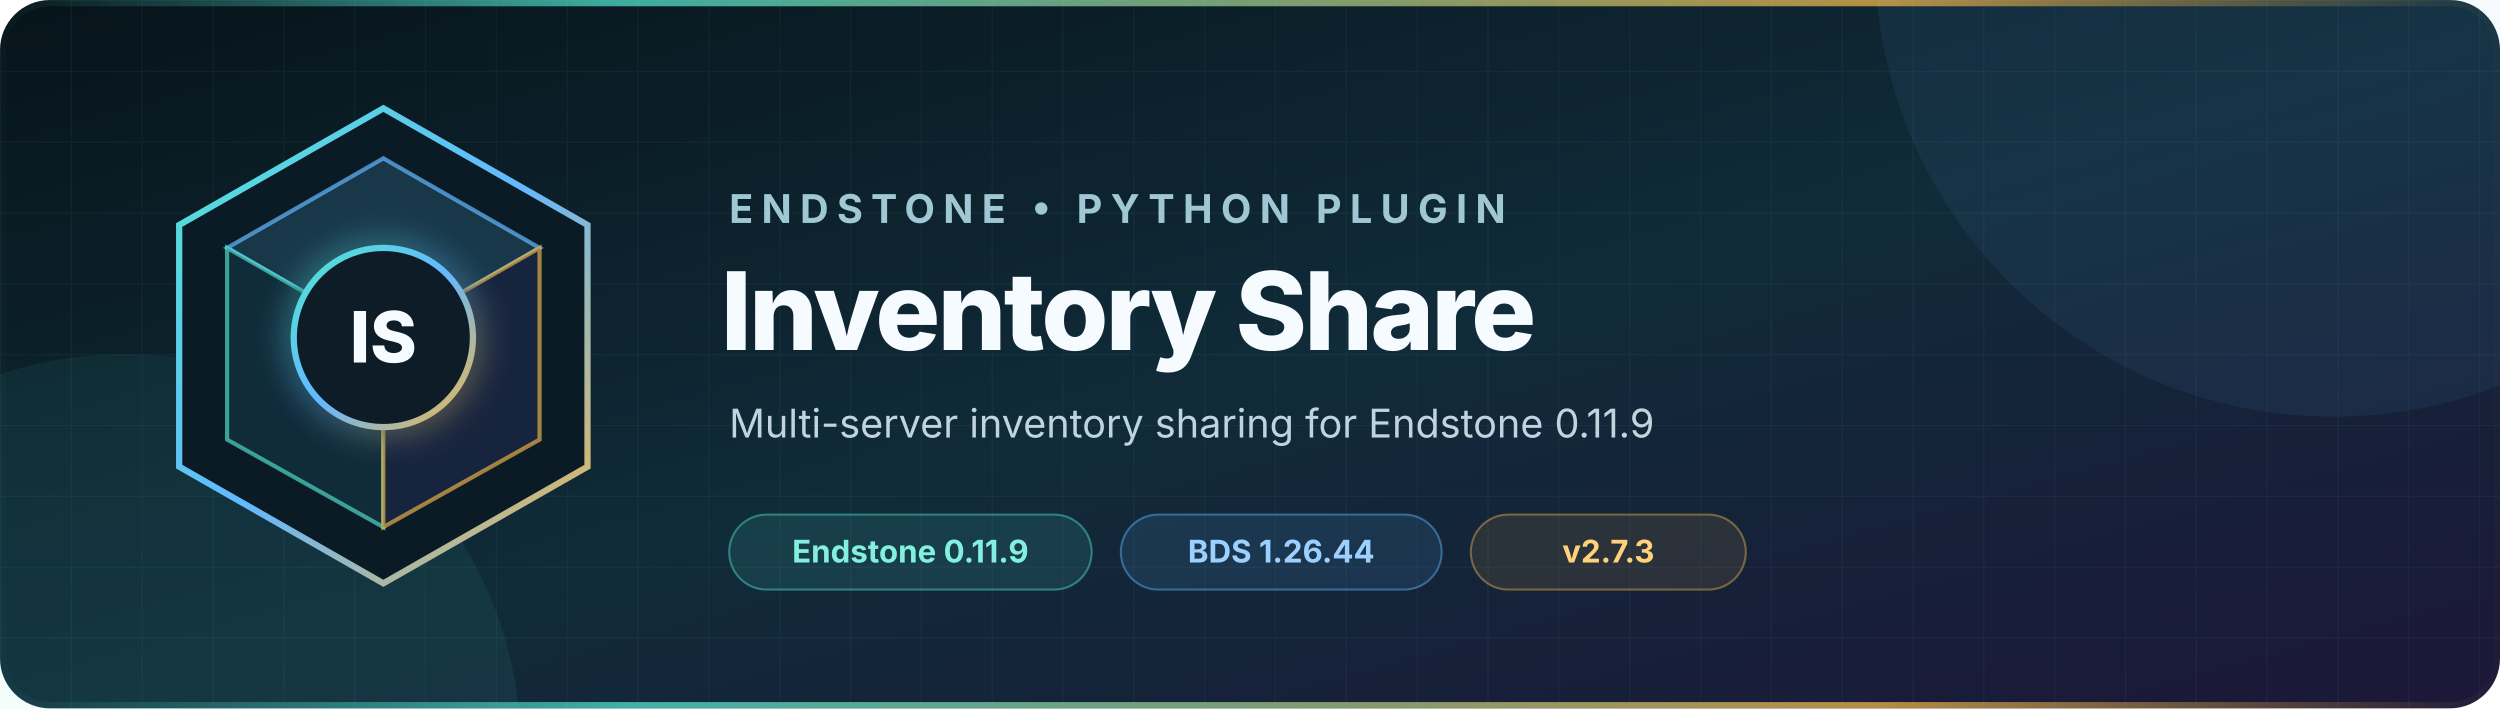
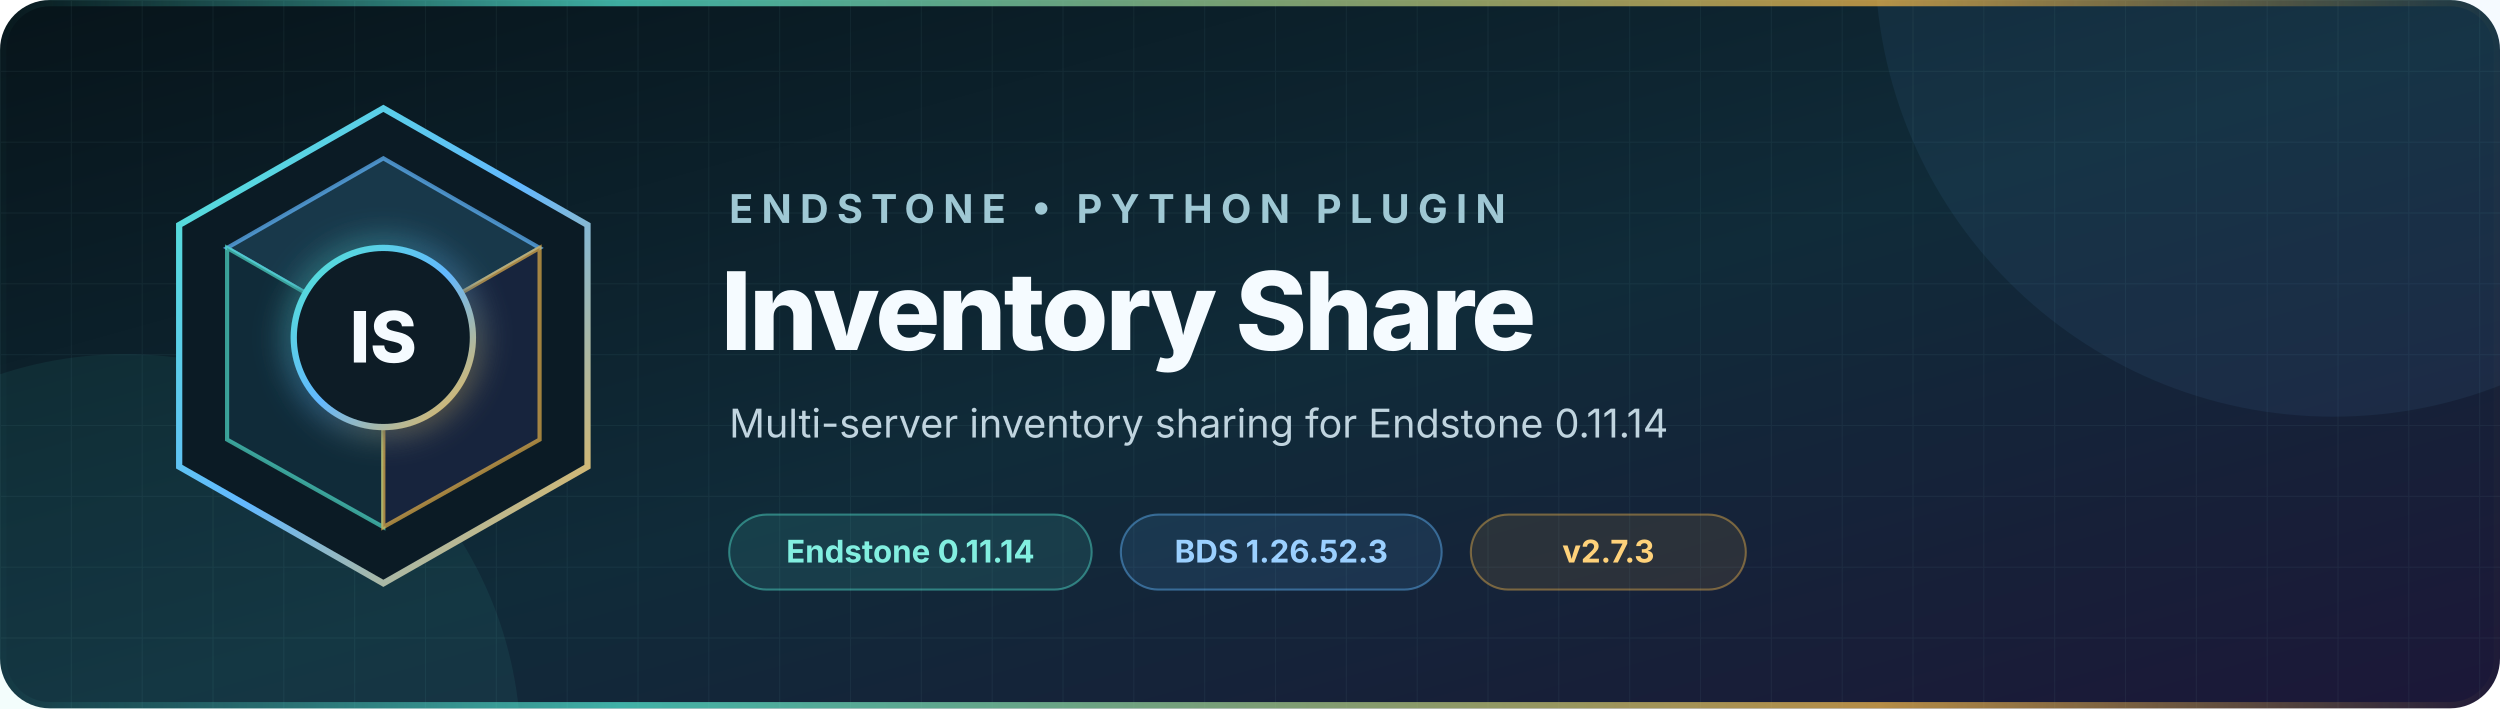
<svg xmlns="http://www.w3.org/2000/svg" width="1200" height="340" viewBox="0 0 1200 340" role="img" aria-labelledby="title description">
  <defs>
    <linearGradient id="background" x1="0" y1="0" x2="1" y2="1">
      <stop offset="0" stop-color="#07141a" />
      <stop offset="0.52" stop-color="#102b39" />
      <stop offset="1" stop-color="#1c1738" />
    </linearGradient>
    <linearGradient id="accent" x1="0" y1="0" x2="1" y2="1">
      <stop offset="0" stop-color="#52e5d1" />
      <stop offset="0.5" stop-color="#63b8ff" />
      <stop offset="1" stop-color="#f2b84b" />
    </linearGradient>
    <linearGradient id="rule" x1="0" y1="0" x2="1" y2="0">
      <stop offset="0" stop-color="#52e5d1" stop-opacity="0" />
      <stop offset="0.25" stop-color="#52e5d1" />
      <stop offset="0.75" stop-color="#f2b84b" />
      <stop offset="1" stop-color="#f2b84b" stop-opacity="0" />
    </linearGradient>
    <pattern id="grid" width="34" height="34" patternUnits="userSpaceOnUse">
      <path d="M34 0H0V34" fill="none" stroke="#9cdceb" stroke-opacity="0.055" />
    </pattern>
    <filter id="glow" x="-50%" y="-50%" width="200%" height="200%">
      <feGaussianBlur stdDeviation="8" result="blur" />
      <feMerge>
        <feMergeNode in="blur" />
        <feMergeNode in="SourceGraphic" />
      </feMerge>
    </filter>
  </defs>
  <rect width="1200" height="340" rx="24" fill="url(#background)" />
  <rect width="1200" height="340" rx="24" fill="url(#grid)" />
  <circle cx="1120" cy="-20" r="220" fill="#63b8ff" opacity="0.07" />
  <circle cx="60" cy="360" r="190" fill="#52e5d1" opacity="0.07" />
  <g transform="translate(72 48)">
    <path d="M112 4 210 60v116l-98 56-98-56V60Z" fill="#0b1b25" stroke="url(#accent)" stroke-width="3" />
    <path d="m112 28 75 43-75 43-75-43Z" fill="#18384a" stroke="#63b8ff" stroke-opacity="0.7" stroke-width="2" />
    <path d="m37 71 75 43v91l-75-42Z" fill="#102b39" stroke="#52e5d1" stroke-opacity="0.65" stroke-width="2" />
    <path d="m187 71-75 43v91l75-42Z" fill="#17243d" stroke="#f2b84b" stroke-opacity="0.65" stroke-width="2" />
    <circle cx="112" cy="114" r="43" fill="#0b1b25" stroke="url(#accent)" stroke-width="3" filter="url(#glow)" />
    <text x="112" y="126" text-anchor="middle" fill="#f5fbff" font-family="Inter, Segoe UI, Arial, sans-serif" font-size="34" font-weight="760">IS</text>
  </g>
  <g font-family="Inter, Segoe UI, Arial, sans-serif">
    <text x="350" y="107" fill="#9fc8d4" font-size="19" font-weight="650" letter-spacing="4">ENDSTONE • PYTHON PLUGIN</text>
    <text x="346" y="168" fill="#f5fbff" font-size="52" font-weight="760" letter-spacing="-1.3">Inventory Share</text>
-     <text x="350" y="210" fill="#c0d4df" font-size="19">Multi-server inventory sharing for Endstone 0.11.9</text>
+     <text x="350" y="210" fill="#c0d4df" font-size="19">Multi-server inventory sharing for Endstone 0.11.14</text>
    <g transform="translate(350 247)" font-size="15" font-weight="650">
      <rect width="174" height="36" rx="18" fill="#52e5d1" fill-opacity="0.11" stroke="#52e5d1" stroke-opacity="0.44" />
-       <text x="87" y="23" text-anchor="middle" fill="#82efe0">Endstone 0.11.9</text>
+       <text x="87" y="23" text-anchor="middle" fill="#82efe0">Endstone 0.11.14</text>
      <rect x="188" width="154" height="36" rx="18" fill="#63b8ff" fill-opacity="0.11" stroke="#63b8ff" stroke-opacity="0.44" />
-       <text x="265" y="23" text-anchor="middle" fill="#9bd0ff">BDS 1.26.44</text>
+       <text x="265" y="23" text-anchor="middle" fill="#9bd0ff">BDS 1.26.52.3</text>
      <rect x="356" width="132" height="36" rx="18" fill="#f2b84b" fill-opacity="0.1" stroke="#f2b84b" stroke-opacity="0.42" />
      <text x="422" y="23" text-anchor="middle" fill="#ffd27a">v2.7.3</text>
    </g>
  </g>
  <rect x="1.5" y="1.5" width="1197" height="337" rx="22.5" fill="none" stroke="url(#rule)" stroke-width="3" opacity="0.72" />
</svg>
